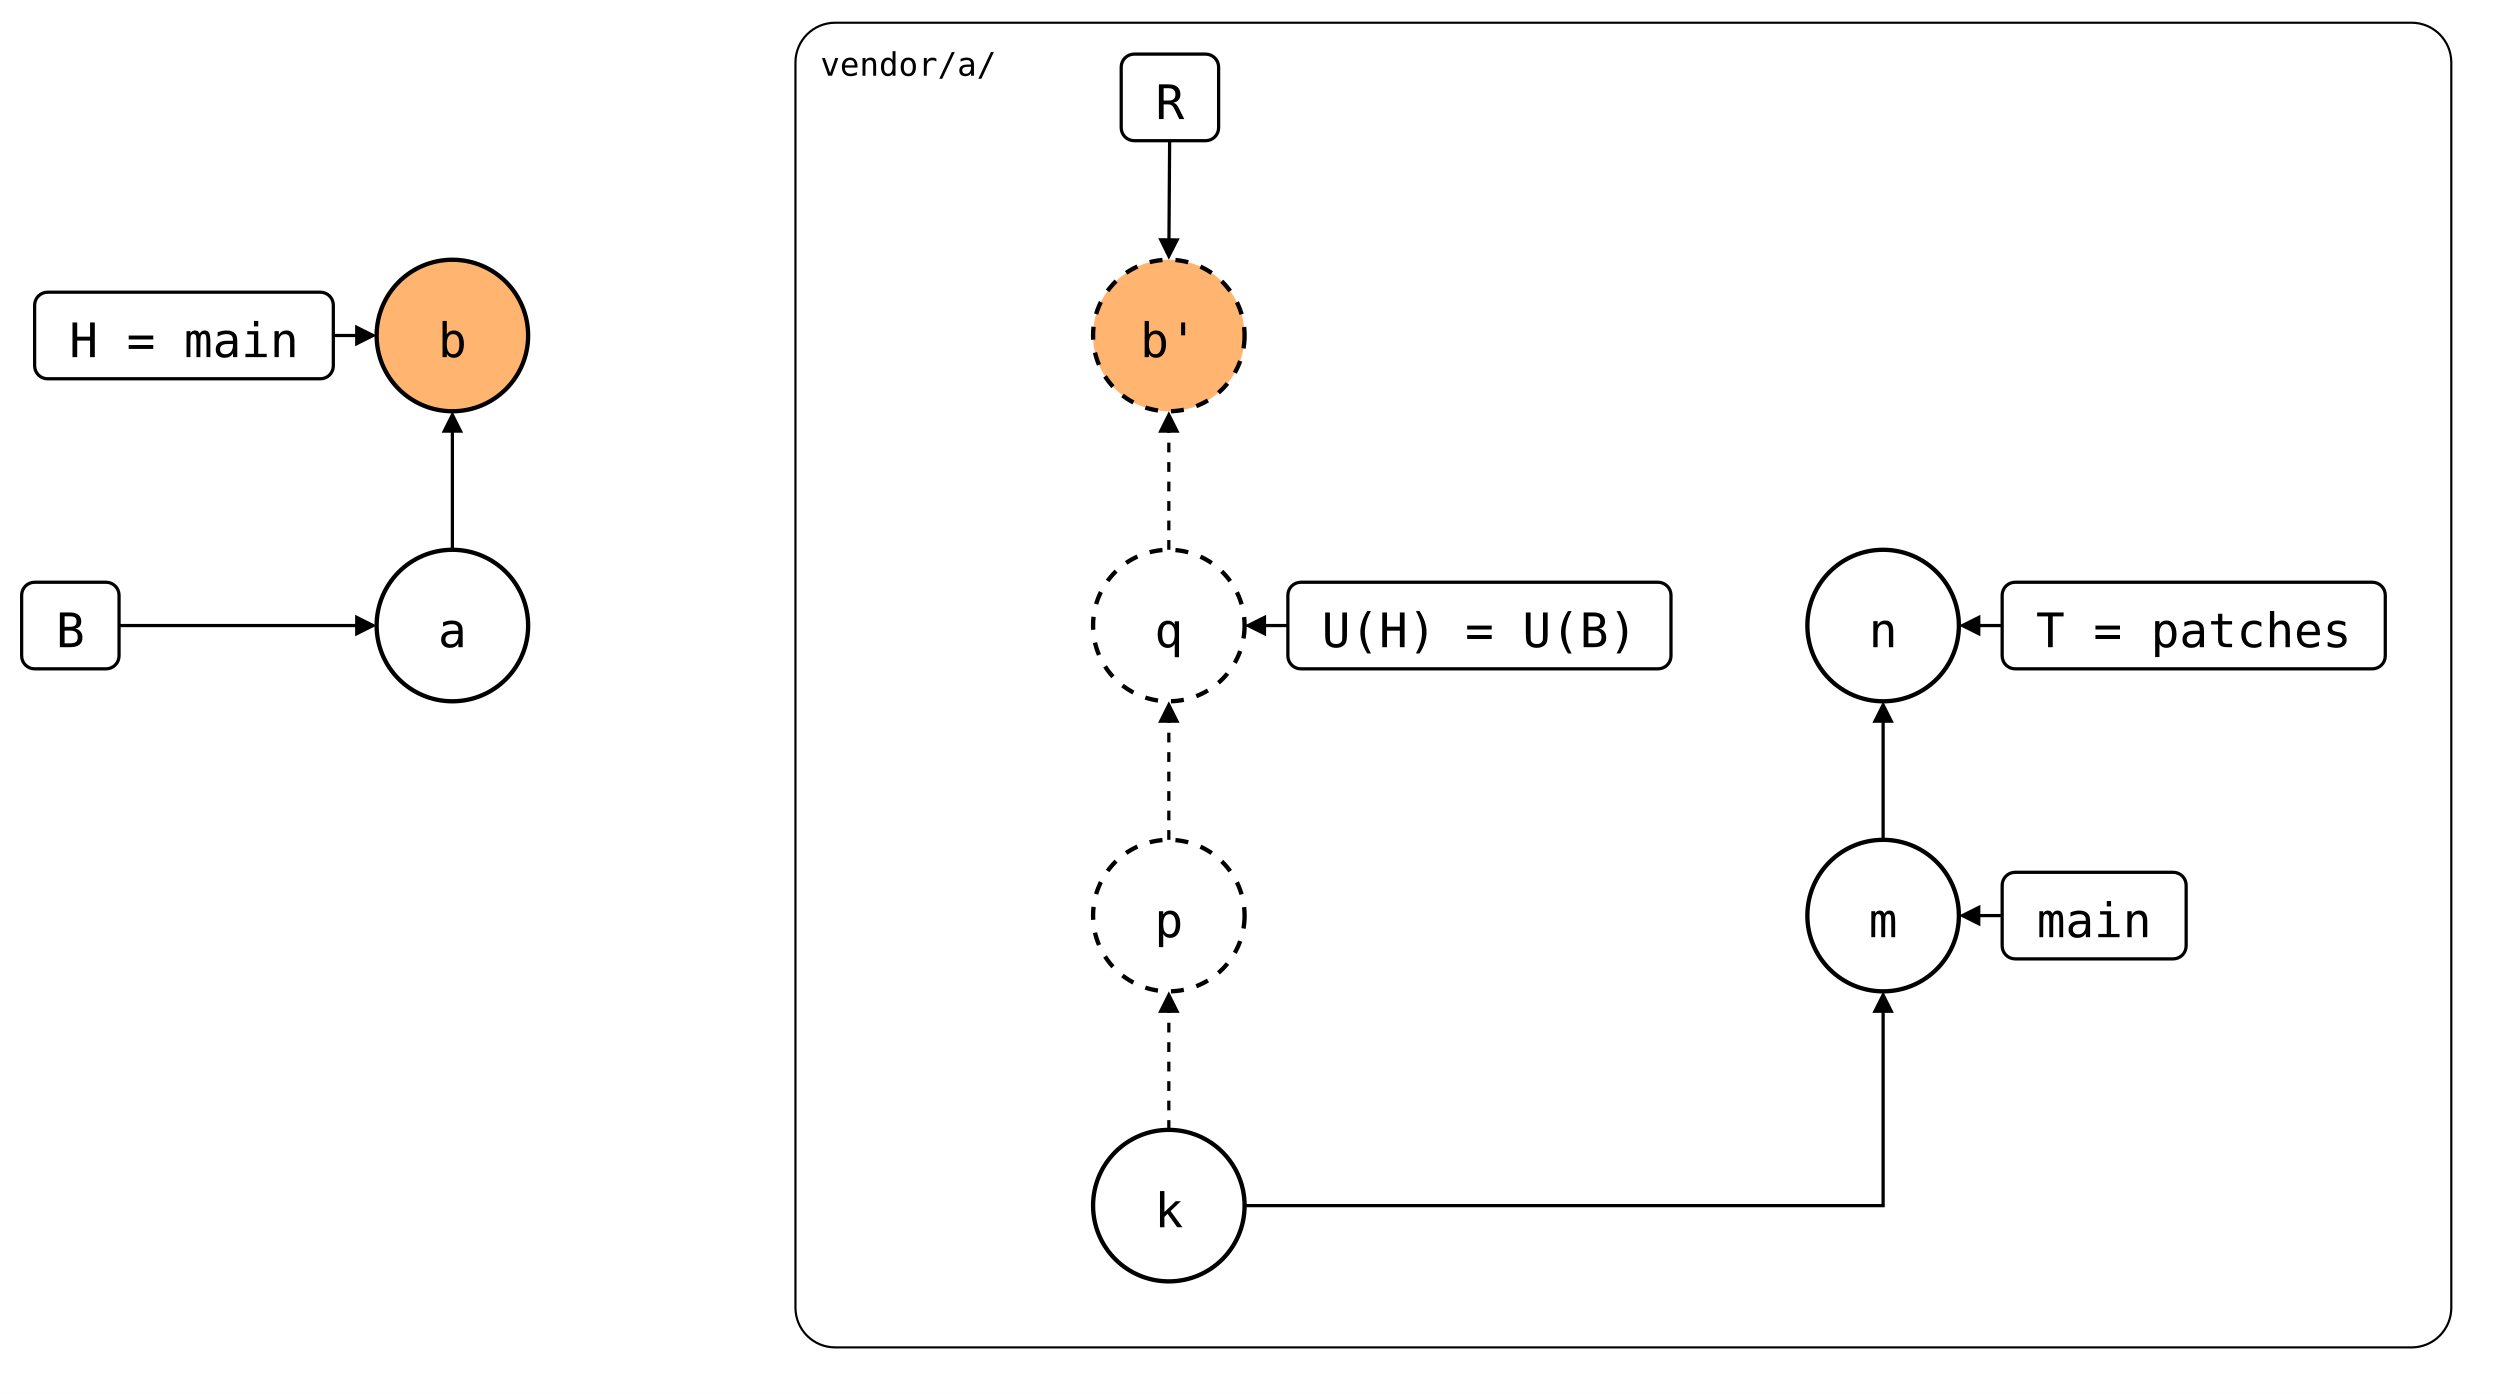
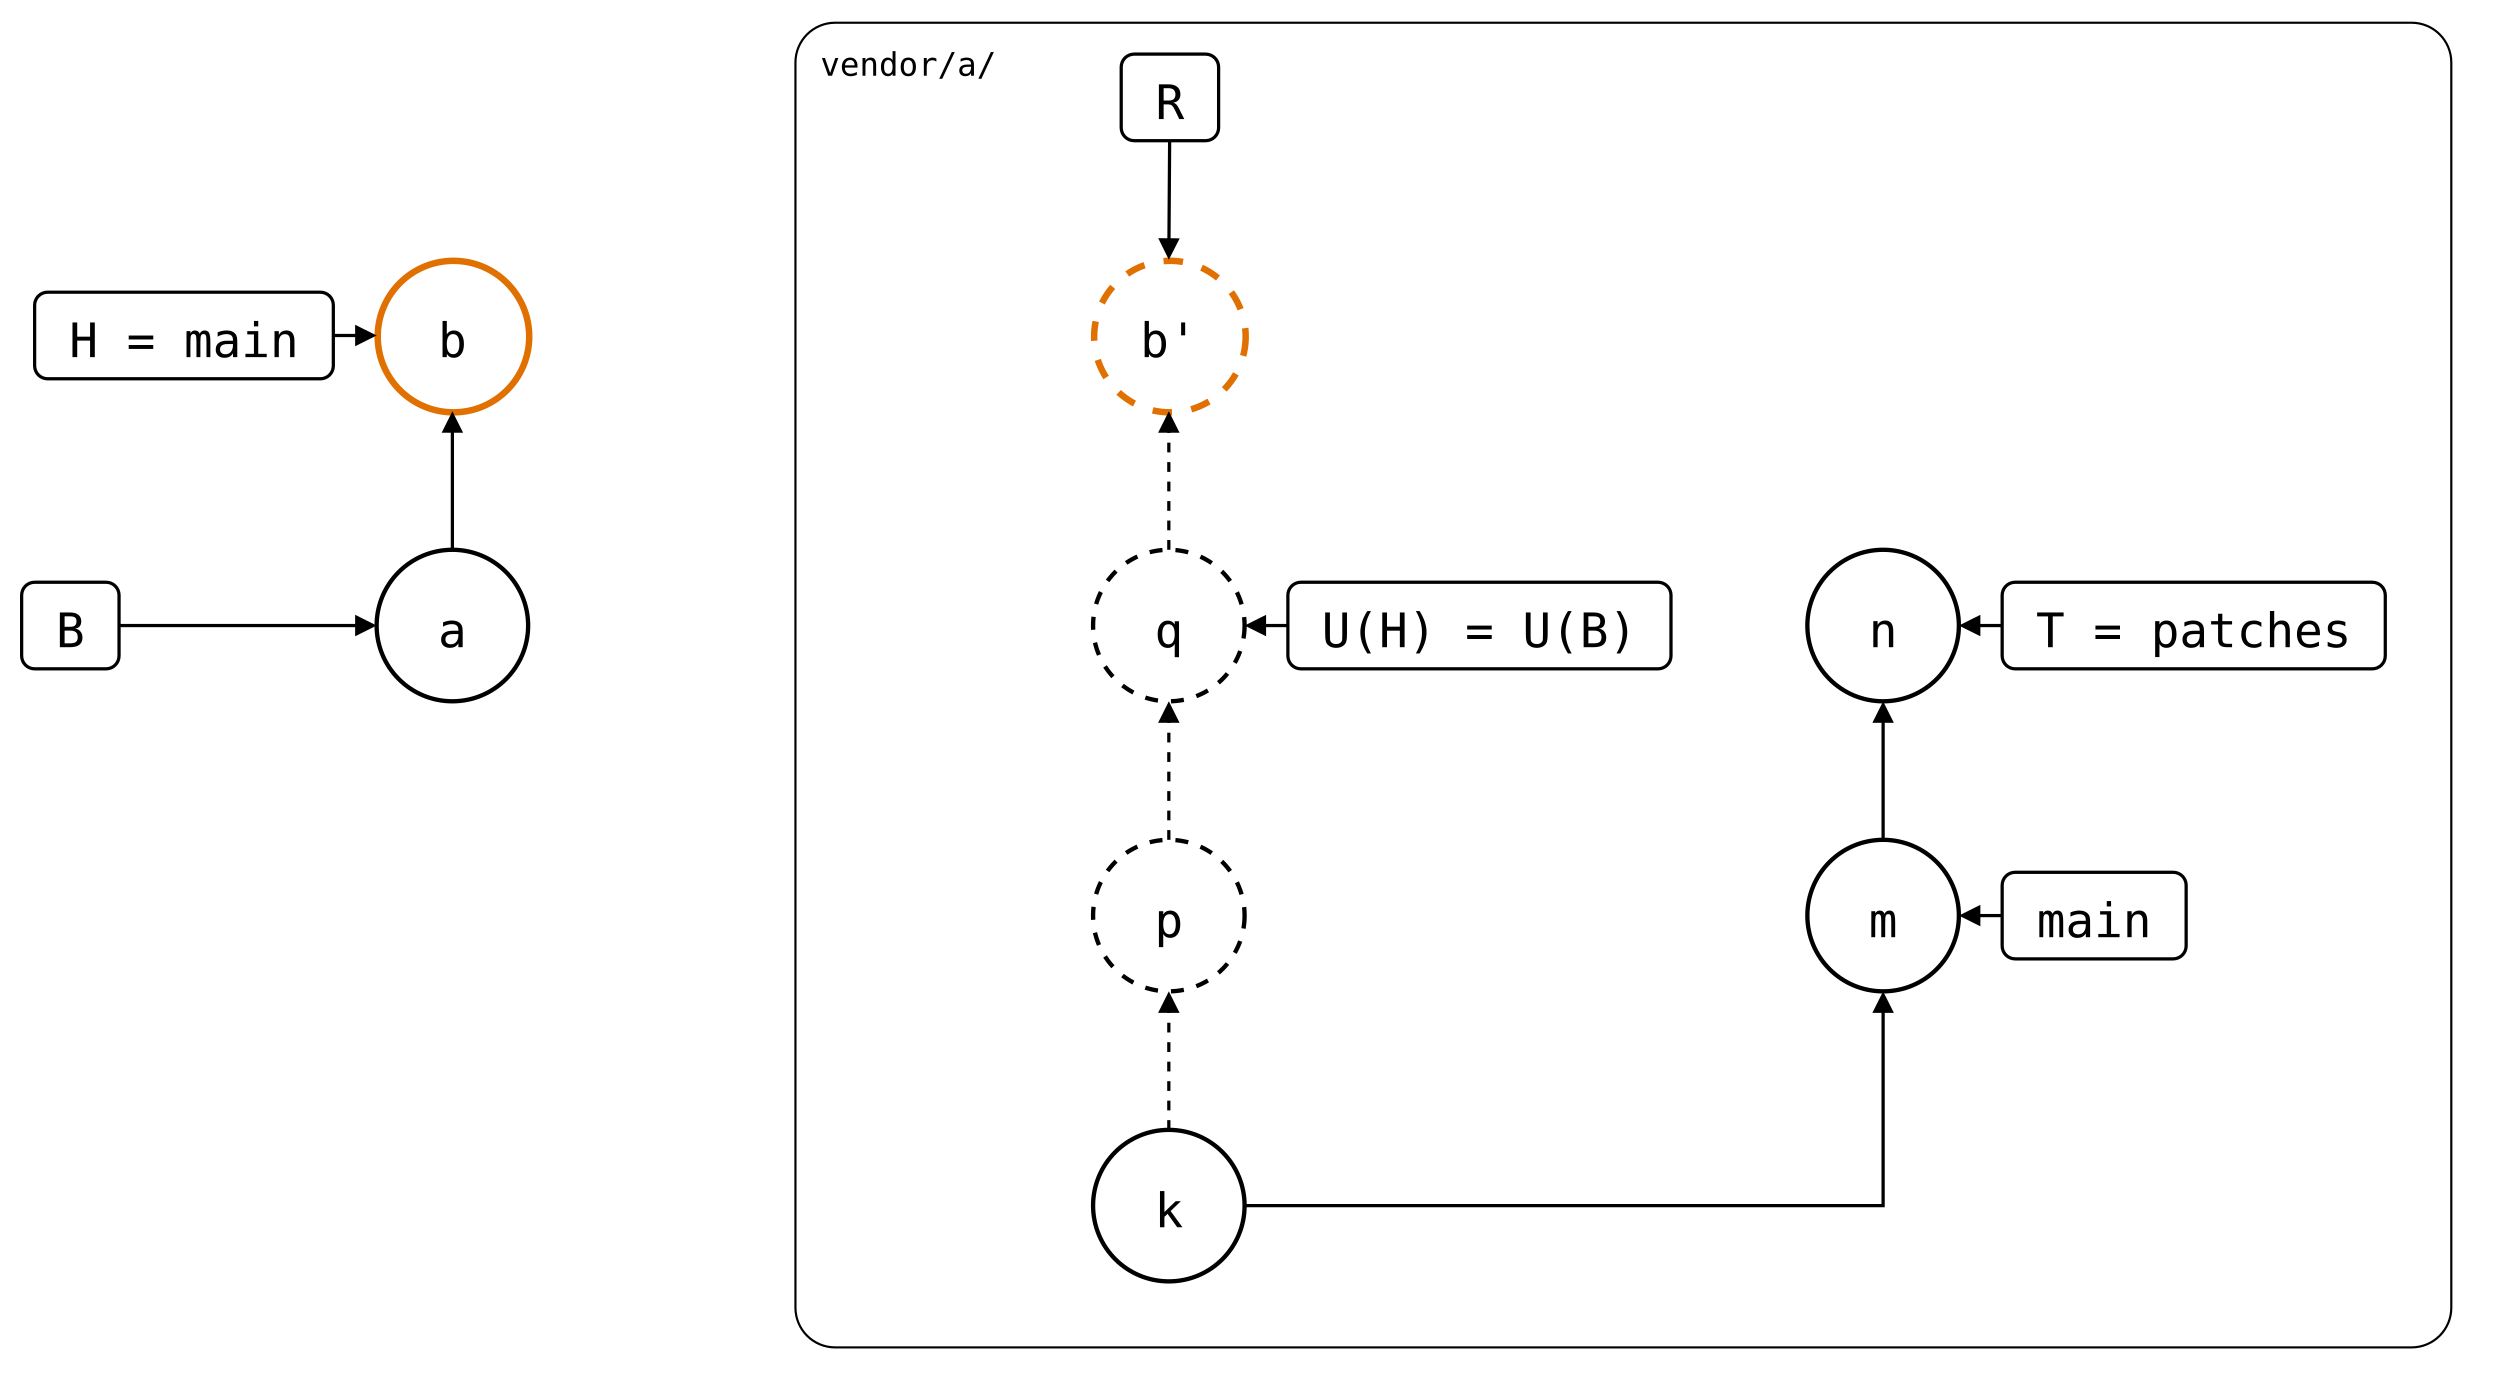
- <svg xmlns="http://www.w3.org/2000/svg" style="background: #ffffff; background-color: light-dark(#ffffff, #121212); color-scheme: light dark;" version="1.1" width="1155px" height="644px" viewBox="0 0 1155 644" id="ge-svg-Ceq1uirCWFL-tx39RbCI" content="&lt;mxfile host=&quot;Electron&quot;&gt;&#10;  &lt;diagram name=&quot;unpushed-local-commit&quot; id=&quot;unpushed-local-commit&quot;&gt;&#10;    &lt;mxGraphModel grid=&quot;0&quot; gridSize=&quot;10&quot; guides=&quot;1&quot; tooltips=&quot;1&quot; connect=&quot;1&quot; arrows=&quot;1&quot; fold=&quot;0&quot; page=&quot;0&quot; pageScale=&quot;1&quot; pageWidth=&quot;850&quot; pageHeight=&quot;1100&quot; background=&quot;#ffffff&quot; math=&quot;0&quot; shadow=&quot;0&quot;&gt;&#10;      &lt;root&gt;&#10;        &lt;mxCell id=&quot;0&quot; /&gt;&#10;        &lt;mxCell id=&quot;1&quot; parent=&quot;0&quot; /&gt;&#10;        &lt;mxCell id=&quot;lane&quot; parent=&quot;1&quot; style=&quot;rounded=1;arcSize=3;fillColor=none;strokeWidth=1;fontSize=15;verticalAlign=top;align=left;spacingLeft=10;spacingTop=4;fontFamily=Roboto Mono,monospace;&quot; value=&quot;vendor/a/&quot; vertex=&quot;1&quot;&gt;&#10;          &lt;mxGeometry height=&quot;612&quot; width=&quot;765&quot; x=&quot;422&quot; y=&quot;30&quot; as=&quot;geometry&quot; /&gt;&#10;        &lt;/mxCell&gt;&#10;        &lt;mxCell id=&quot;k&quot; parent=&quot;1&quot; style=&quot;ellipse;aspect=fixed;strokeWidth=2;fontSize=22;fontFamily=Roboto Mono,monospace;&quot; value=&quot;k&quot; vertex=&quot;1&quot;&gt;&#10;          &lt;mxGeometry height=&quot;70&quot; width=&quot;70&quot; x=&quot;560&quot; y=&quot;542&quot; as=&quot;geometry&quot; /&gt;&#10;        &lt;/mxCell&gt;&#10;        &lt;mxCell id=&quot;p&quot; parent=&quot;1&quot; style=&quot;ellipse;aspect=fixed;strokeWidth=2;fontSize=22;fontFamily=Roboto Mono,monospace;dashed=1;&quot; value=&quot;p&quot; vertex=&quot;1&quot;&gt;&#10;          &lt;mxGeometry height=&quot;70&quot; width=&quot;70&quot; x=&quot;560&quot; y=&quot;408&quot; as=&quot;geometry&quot; /&gt;&#10;        &lt;/mxCell&gt;&#10;        &lt;mxCell id=&quot;q&quot; parent=&quot;1&quot; style=&quot;ellipse;aspect=fixed;strokeWidth=2;fontSize=22;fontFamily=Roboto Mono,monospace;dashed=1;&quot; value=&quot;q&quot; vertex=&quot;1&quot;&gt;&#10;          &lt;mxGeometry height=&quot;70&quot; width=&quot;70&quot; x=&quot;560&quot; y=&quot;274&quot; as=&quot;geometry&quot; /&gt;&#10;        &lt;/mxCell&gt;&#10;        &lt;mxCell id=&quot;m&quot; parent=&quot;1&quot; style=&quot;ellipse;aspect=fixed;strokeWidth=2;fontSize=22;fontFamily=Roboto Mono,monospace;&quot; value=&quot;m&quot; vertex=&quot;1&quot;&gt;&#10;          &lt;mxGeometry height=&quot;70&quot; width=&quot;70&quot; x=&quot;890&quot; y=&quot;408&quot; as=&quot;geometry&quot; /&gt;&#10;        &lt;/mxCell&gt;&#10;        &lt;mxCell id=&quot;n&quot; parent=&quot;1&quot; style=&quot;ellipse;aspect=fixed;strokeWidth=2;fontSize=22;fontFamily=Roboto Mono,monospace;&quot; value=&quot;n&quot; vertex=&quot;1&quot;&gt;&#10;          &lt;mxGeometry height=&quot;70&quot; width=&quot;70&quot; x=&quot;890&quot; y=&quot;274&quot; as=&quot;geometry&quot; /&gt;&#10;        &lt;/mxCell&gt;&#10;        &lt;mxCell id=&quot;a&quot; parent=&quot;1&quot; style=&quot;ellipse;aspect=fixed;strokeWidth=2;fontSize=22;fontFamily=Roboto Mono,monospace;&quot; value=&quot;a&quot; vertex=&quot;1&quot;&gt;&#10;          &lt;mxGeometry height=&quot;70&quot; width=&quot;70&quot; x=&quot;229&quot; y=&quot;274&quot; as=&quot;geometry&quot; /&gt;&#10;        &lt;/mxCell&gt;&#10;        &lt;mxCell id=&quot;b&quot; parent=&quot;1&quot; style=&quot;ellipse;aspect=fixed;strokeWidth=2;fontSize=22;fontFamily=Roboto Mono,monospace;fillColor=#FFB570;&quot; value=&quot;b&quot; vertex=&quot;1&quot;&gt;&#10;          &lt;mxGeometry height=&quot;70&quot; width=&quot;70&quot; x=&quot;229&quot; y=&quot;140&quot; as=&quot;geometry&quot; /&gt;&#10;        &lt;/mxCell&gt;&#10;        &lt;mxCell id=&quot;b2&quot; parent=&quot;1&quot; style=&quot;ellipse;aspect=fixed;strokeWidth=2;fontSize=22;fontFamily=Roboto Mono,monospace;dashed=1;fillColor=#FFB570;&quot; value=&quot;b&amp;#39;&quot; vertex=&quot;1&quot;&gt;&#10;          &lt;mxGeometry height=&quot;70&quot; width=&quot;70&quot; x=&quot;560&quot; y=&quot;140&quot; as=&quot;geometry&quot; /&gt;&#10;        &lt;/mxCell&gt;&#10;        &lt;mxCell id=&quot;h&quot; parent=&quot;1&quot; style=&quot;rounded=1;strokeWidth=1.5;fontSize=22;fontFamily=Roboto Mono,monospace;&quot; value=&quot;H = main&quot; vertex=&quot;1&quot;&gt;&#10;          &lt;mxGeometry height=&quot;40&quot; width=&quot;138&quot; x=&quot;71&quot; y=&quot;155&quot; as=&quot;geometry&quot; /&gt;&#10;        &lt;/mxCell&gt;&#10;        &lt;mxCell id=&quot;bb&quot; parent=&quot;1&quot; style=&quot;rounded=1;strokeWidth=1.5;fontSize=22;fontFamily=Roboto Mono,monospace;&quot; value=&quot;B&quot; vertex=&quot;1&quot;&gt;&#10;          &lt;mxGeometry height=&quot;40&quot; width=&quot;45&quot; x=&quot;65&quot; y=&quot;289&quot; as=&quot;geometry&quot; /&gt;&#10;        &lt;/mxCell&gt;&#10;        &lt;mxCell id=&quot;r&quot; parent=&quot;1&quot; style=&quot;rounded=1;strokeWidth=1.5;fontSize=22;fontFamily=Roboto Mono,monospace;&quot; value=&quot;R&quot; vertex=&quot;1&quot;&gt;&#10;          &lt;mxGeometry height=&quot;40&quot; width=&quot;45&quot; x=&quot;573&quot; y=&quot;45&quot; as=&quot;geometry&quot; /&gt;&#10;        &lt;/mxCell&gt;&#10;        &lt;mxCell id=&quot;u&quot; parent=&quot;1&quot; style=&quot;rounded=1;strokeWidth=1.5;fontSize=22;fontFamily=Roboto Mono,monospace;&quot; value=&quot;U(H) = U(B)&quot; vertex=&quot;1&quot;&gt;&#10;          &lt;mxGeometry height=&quot;40&quot; width=&quot;177&quot; x=&quot;650&quot; y=&quot;289&quot; as=&quot;geometry&quot; /&gt;&#10;        &lt;/mxCell&gt;&#10;        &lt;mxCell id=&quot;bm&quot; parent=&quot;1&quot; style=&quot;rounded=1;strokeWidth=1.5;fontSize=22;fontFamily=Roboto Mono,monospace;&quot; value=&quot;main&quot; vertex=&quot;1&quot;&gt;&#10;          &lt;mxGeometry height=&quot;40&quot; width=&quot;85&quot; x=&quot;980&quot; y=&quot;423&quot; as=&quot;geometry&quot; /&gt;&#10;        &lt;/mxCell&gt;&#10;        &lt;mxCell id=&quot;bn&quot; parent=&quot;1&quot; style=&quot;rounded=1;strokeWidth=1.5;fontSize=22;fontFamily=Roboto Mono,monospace;&quot; value=&quot;T = patches&quot; vertex=&quot;1&quot;&gt;&#10;          &lt;mxGeometry height=&quot;40&quot; width=&quot;177&quot; x=&quot;980&quot; y=&quot;289&quot; as=&quot;geometry&quot; /&gt;&#10;        &lt;/mxCell&gt;&#10;        &lt;mxCell id=&quot;e1&quot; edge=&quot;1&quot; parent=&quot;1&quot; source=&quot;k&quot; style=&quot;endArrow=block;endFill=1;html=1;strokeWidth=1.5;rounded=0;dashed=1;&quot; target=&quot;p&quot;&gt;&#10;          &lt;mxGeometry relative=&quot;1&quot; as=&quot;geometry&quot; /&gt;&#10;        &lt;/mxCell&gt;&#10;        &lt;mxCell id=&quot;e2&quot; edge=&quot;1&quot; parent=&quot;1&quot; source=&quot;p&quot; style=&quot;endArrow=block;endFill=1;html=1;strokeWidth=1.5;rounded=0;dashed=1;&quot; target=&quot;q&quot;&gt;&#10;          &lt;mxGeometry relative=&quot;1&quot; as=&quot;geometry&quot; /&gt;&#10;        &lt;/mxCell&gt;&#10;        &lt;mxCell id=&quot;e3&quot; edge=&quot;1&quot; parent=&quot;1&quot; source=&quot;k&quot; style=&quot;edgeStyle=orthogonalEdgeStyle;exitX=1;exitY=0.5;entryX=0.5;entryY=1;endArrow=block;endFill=1;html=1;strokeWidth=1.5;rounded=0;&quot; target=&quot;m&quot;&gt;&#10;          &lt;mxGeometry relative=&quot;1&quot; as=&quot;geometry&quot; /&gt;&#10;        &lt;/mxCell&gt;&#10;        &lt;mxCell id=&quot;e4&quot; edge=&quot;1&quot; parent=&quot;1&quot; source=&quot;m&quot; style=&quot;endArrow=block;endFill=1;html=1;strokeWidth=1.5;rounded=0;&quot; target=&quot;n&quot;&gt;&#10;          &lt;mxGeometry relative=&quot;1&quot; as=&quot;geometry&quot; /&gt;&#10;        &lt;/mxCell&gt;&#10;        &lt;mxCell id=&quot;e5&quot; edge=&quot;1&quot; parent=&quot;1&quot; source=&quot;a&quot; style=&quot;endArrow=block;endFill=1;html=1;strokeWidth=1.5;rounded=0;&quot; target=&quot;b&quot;&gt;&#10;          &lt;mxGeometry relative=&quot;1&quot; as=&quot;geometry&quot; /&gt;&#10;        &lt;/mxCell&gt;&#10;        &lt;mxCell id=&quot;e6&quot; edge=&quot;1&quot; parent=&quot;1&quot; source=&quot;q&quot; style=&quot;endArrow=block;endFill=1;html=1;strokeWidth=1.5;rounded=0;dashed=1;&quot; target=&quot;b2&quot;&gt;&#10;          &lt;mxGeometry relative=&quot;1&quot; as=&quot;geometry&quot; /&gt;&#10;        &lt;/mxCell&gt;&#10;        &lt;mxCell id=&quot;e7&quot; edge=&quot;1&quot; parent=&quot;1&quot; source=&quot;h&quot; style=&quot;endArrow=block;endFill=1;html=1;strokeWidth=1.5;rounded=0;&quot; target=&quot;b&quot;&gt;&#10;          &lt;mxGeometry relative=&quot;1&quot; as=&quot;geometry&quot; /&gt;&#10;        &lt;/mxCell&gt;&#10;        &lt;mxCell id=&quot;e8&quot; edge=&quot;1&quot; parent=&quot;1&quot; source=&quot;bb&quot; style=&quot;endArrow=block;endFill=1;html=1;strokeWidth=1.5;rounded=0;&quot; target=&quot;a&quot;&gt;&#10;          &lt;mxGeometry relative=&quot;1&quot; as=&quot;geometry&quot; /&gt;&#10;        &lt;/mxCell&gt;&#10;        &lt;mxCell id=&quot;e9&quot; edge=&quot;1&quot; parent=&quot;1&quot; source=&quot;r&quot; style=&quot;endArrow=block;endFill=1;html=1;strokeWidth=1.5;rounded=0;&quot; target=&quot;b2&quot;&gt;&#10;          &lt;mxGeometry relative=&quot;1&quot; as=&quot;geometry&quot; /&gt;&#10;        &lt;/mxCell&gt;&#10;        &lt;mxCell id=&quot;e10&quot; edge=&quot;1&quot; parent=&quot;1&quot; source=&quot;u&quot; style=&quot;endArrow=block;endFill=1;html=1;strokeWidth=1.5;rounded=0;&quot; target=&quot;q&quot;&gt;&#10;          &lt;mxGeometry relative=&quot;1&quot; as=&quot;geometry&quot; /&gt;&#10;        &lt;/mxCell&gt;&#10;        &lt;mxCell id=&quot;e11&quot; edge=&quot;1&quot; parent=&quot;1&quot; source=&quot;bm&quot; style=&quot;endArrow=block;endFill=1;html=1;strokeWidth=1.5;rounded=0;&quot; target=&quot;m&quot;&gt;&#10;          &lt;mxGeometry relative=&quot;1&quot; as=&quot;geometry&quot; /&gt;&#10;        &lt;/mxCell&gt;&#10;        &lt;mxCell id=&quot;e12&quot; edge=&quot;1&quot; parent=&quot;1&quot; source=&quot;bn&quot; style=&quot;endArrow=block;endFill=1;html=1;strokeWidth=1.5;rounded=0;&quot; target=&quot;n&quot;&gt;&#10;          &lt;mxGeometry relative=&quot;1&quot; as=&quot;geometry&quot; /&gt;&#10;        &lt;/mxCell&gt;&#10;      &lt;/root&gt;&#10;    &lt;/mxGraphModel&gt;&#10;  &lt;/diagram&gt;&#10;&lt;/mxfile&gt;&#10;">
-   <style type="text/css">@supports (color: light-dark(#000, #fff)) { #ge-svg-Ceq1uirCWFL-tx39RbCI { --ge-adaptive-bg: light-dark(#ffffff, var(--ge-dark-color, #121212)); } }</style>
+ <svg xmlns="http://www.w3.org/2000/svg" style="background: #ffffff; background-color: light-dark(#ffffff, #121212); color-scheme: light dark;" version="1.1" width="1155px" height="644px" viewBox="0 0 1155 644" id="ge-svg-64k5PTx9_dd2Gfvuu1ds" content="&lt;mxfile host=&quot;Electron&quot;&gt;&#10;  &lt;diagram name=&quot;unpushed-local-commit&quot; id=&quot;unpushed-local-commit&quot;&gt;&#10;    &lt;mxGraphModel grid=&quot;0&quot; gridSize=&quot;10&quot; guides=&quot;1&quot; tooltips=&quot;1&quot; connect=&quot;1&quot; arrows=&quot;1&quot; fold=&quot;0&quot; page=&quot;0&quot; pageScale=&quot;1&quot; pageWidth=&quot;850&quot; pageHeight=&quot;1100&quot; background=&quot;#ffffff&quot; math=&quot;0&quot; shadow=&quot;0&quot;&gt;&#10;      &lt;root&gt;&#10;        &lt;mxCell id=&quot;0&quot; /&gt;&#10;        &lt;mxCell id=&quot;1&quot; parent=&quot;0&quot; /&gt;&#10;        &lt;mxCell id=&quot;lane&quot; parent=&quot;1&quot; style=&quot;rounded=1;arcSize=3;fillColor=none;strokeWidth=1;fontSize=15;verticalAlign=top;align=left;spacingLeft=10;spacingTop=4;fontFamily=Roboto Mono,monospace;&quot; value=&quot;vendor/a/&quot; vertex=&quot;1&quot;&gt;&#10;          &lt;mxGeometry height=&quot;612&quot; width=&quot;765&quot; x=&quot;422&quot; y=&quot;30&quot; as=&quot;geometry&quot; /&gt;&#10;        &lt;/mxCell&gt;&#10;        &lt;mxCell id=&quot;k&quot; parent=&quot;1&quot; style=&quot;ellipse;aspect=fixed;strokeWidth=2;fontSize=22;fontFamily=Roboto Mono,monospace;&quot; value=&quot;k&quot; vertex=&quot;1&quot;&gt;&#10;          &lt;mxGeometry height=&quot;70&quot; width=&quot;70&quot; x=&quot;560&quot; y=&quot;542&quot; as=&quot;geometry&quot; /&gt;&#10;        &lt;/mxCell&gt;&#10;        &lt;mxCell id=&quot;p&quot; parent=&quot;1&quot; style=&quot;ellipse;aspect=fixed;strokeWidth=2;fontSize=22;fontFamily=Roboto Mono,monospace;dashed=1;&quot; value=&quot;p&quot; vertex=&quot;1&quot;&gt;&#10;          &lt;mxGeometry height=&quot;70&quot; width=&quot;70&quot; x=&quot;560&quot; y=&quot;408&quot; as=&quot;geometry&quot; /&gt;&#10;        &lt;/mxCell&gt;&#10;        &lt;mxCell id=&quot;q&quot; parent=&quot;1&quot; style=&quot;ellipse;aspect=fixed;strokeWidth=2;fontSize=22;fontFamily=Roboto Mono,monospace;dashed=1;&quot; value=&quot;q&quot; vertex=&quot;1&quot;&gt;&#10;          &lt;mxGeometry height=&quot;70&quot; width=&quot;70&quot; x=&quot;560&quot; y=&quot;274&quot; as=&quot;geometry&quot; /&gt;&#10;        &lt;/mxCell&gt;&#10;        &lt;mxCell id=&quot;m&quot; parent=&quot;1&quot; style=&quot;ellipse;aspect=fixed;strokeWidth=2;fontSize=22;fontFamily=Roboto Mono,monospace;&quot; value=&quot;m&quot; vertex=&quot;1&quot;&gt;&#10;          &lt;mxGeometry height=&quot;70&quot; width=&quot;70&quot; x=&quot;890&quot; y=&quot;408&quot; as=&quot;geometry&quot; /&gt;&#10;        &lt;/mxCell&gt;&#10;        &lt;mxCell id=&quot;n&quot; parent=&quot;1&quot; style=&quot;ellipse;aspect=fixed;strokeWidth=2;fontSize=22;fontFamily=Roboto Mono,monospace;&quot; value=&quot;n&quot; vertex=&quot;1&quot;&gt;&#10;          &lt;mxGeometry height=&quot;70&quot; width=&quot;70&quot; x=&quot;890&quot; y=&quot;274&quot; as=&quot;geometry&quot; /&gt;&#10;        &lt;/mxCell&gt;&#10;        &lt;mxCell id=&quot;a&quot; parent=&quot;1&quot; style=&quot;ellipse;aspect=fixed;strokeWidth=2;fontSize=22;fontFamily=Roboto Mono,monospace;&quot; value=&quot;a&quot; vertex=&quot;1&quot;&gt;&#10;          &lt;mxGeometry height=&quot;70&quot; width=&quot;70&quot; x=&quot;229&quot; y=&quot;274&quot; as=&quot;geometry&quot; /&gt;&#10;        &lt;/mxCell&gt;&#10;        &lt;mxCell id=&quot;b&quot; parent=&quot;1&quot; style=&quot;ellipse;aspect=fixed;fontSize=22;fontFamily=Roboto Mono,monospace;strokeColor=#E07000;strokeWidth=3;&quot; value=&quot;b&quot; vertex=&quot;1&quot;&gt;&#10;          &lt;mxGeometry height=&quot;70&quot; width=&quot;70&quot; x=&quot;229&quot; y=&quot;140&quot; as=&quot;geometry&quot; /&gt;&#10;        &lt;/mxCell&gt;&#10;        &lt;mxCell id=&quot;b2&quot; parent=&quot;1&quot; style=&quot;ellipse;aspect=fixed;fontSize=22;fontFamily=Roboto Mono,monospace;dashed=1;strokeColor=#E07000;strokeWidth=3;&quot; value=&quot;b&amp;#39;&quot; vertex=&quot;1&quot;&gt;&#10;          &lt;mxGeometry height=&quot;70&quot; width=&quot;70&quot; x=&quot;560&quot; y=&quot;140&quot; as=&quot;geometry&quot; /&gt;&#10;        &lt;/mxCell&gt;&#10;        &lt;mxCell id=&quot;h&quot; parent=&quot;1&quot; style=&quot;rounded=1;strokeWidth=1.5;fontSize=22;fontFamily=Roboto Mono,monospace;&quot; value=&quot;H = main&quot; vertex=&quot;1&quot;&gt;&#10;          &lt;mxGeometry height=&quot;40&quot; width=&quot;138&quot; x=&quot;71&quot; y=&quot;155&quot; as=&quot;geometry&quot; /&gt;&#10;        &lt;/mxCell&gt;&#10;        &lt;mxCell id=&quot;bb&quot; parent=&quot;1&quot; style=&quot;rounded=1;strokeWidth=1.5;fontSize=22;fontFamily=Roboto Mono,monospace;&quot; value=&quot;B&quot; vertex=&quot;1&quot;&gt;&#10;          &lt;mxGeometry height=&quot;40&quot; width=&quot;45&quot; x=&quot;65&quot; y=&quot;289&quot; as=&quot;geometry&quot; /&gt;&#10;        &lt;/mxCell&gt;&#10;        &lt;mxCell id=&quot;r&quot; parent=&quot;1&quot; style=&quot;rounded=1;strokeWidth=1.5;fontSize=22;fontFamily=Roboto Mono,monospace;&quot; value=&quot;R&quot; vertex=&quot;1&quot;&gt;&#10;          &lt;mxGeometry height=&quot;40&quot; width=&quot;45&quot; x=&quot;573&quot; y=&quot;45&quot; as=&quot;geometry&quot; /&gt;&#10;        &lt;/mxCell&gt;&#10;        &lt;mxCell id=&quot;u&quot; parent=&quot;1&quot; style=&quot;rounded=1;strokeWidth=1.5;fontSize=22;fontFamily=Roboto Mono,monospace;&quot; value=&quot;U(H) = U(B)&quot; vertex=&quot;1&quot;&gt;&#10;          &lt;mxGeometry height=&quot;40&quot; width=&quot;177&quot; x=&quot;650&quot; y=&quot;289&quot; as=&quot;geometry&quot; /&gt;&#10;        &lt;/mxCell&gt;&#10;        &lt;mxCell id=&quot;bm&quot; parent=&quot;1&quot; style=&quot;rounded=1;strokeWidth=1.5;fontSize=22;fontFamily=Roboto Mono,monospace;&quot; value=&quot;main&quot; vertex=&quot;1&quot;&gt;&#10;          &lt;mxGeometry height=&quot;40&quot; width=&quot;85&quot; x=&quot;980&quot; y=&quot;423&quot; as=&quot;geometry&quot; /&gt;&#10;        &lt;/mxCell&gt;&#10;        &lt;mxCell id=&quot;bn&quot; parent=&quot;1&quot; style=&quot;rounded=1;strokeWidth=1.5;fontSize=22;fontFamily=Roboto Mono,monospace;&quot; value=&quot;T = patches&quot; vertex=&quot;1&quot;&gt;&#10;          &lt;mxGeometry height=&quot;40&quot; width=&quot;177&quot; x=&quot;980&quot; y=&quot;289&quot; as=&quot;geometry&quot; /&gt;&#10;        &lt;/mxCell&gt;&#10;        &lt;mxCell id=&quot;e1&quot; edge=&quot;1&quot; parent=&quot;1&quot; source=&quot;k&quot; style=&quot;endArrow=block;endFill=1;html=1;strokeWidth=1.5;rounded=0;dashed=1;&quot; target=&quot;p&quot;&gt;&#10;          &lt;mxGeometry relative=&quot;1&quot; as=&quot;geometry&quot; /&gt;&#10;        &lt;/mxCell&gt;&#10;        &lt;mxCell id=&quot;e2&quot; edge=&quot;1&quot; parent=&quot;1&quot; source=&quot;p&quot; style=&quot;endArrow=block;endFill=1;html=1;strokeWidth=1.5;rounded=0;dashed=1;&quot; target=&quot;q&quot;&gt;&#10;          &lt;mxGeometry relative=&quot;1&quot; as=&quot;geometry&quot; /&gt;&#10;        &lt;/mxCell&gt;&#10;        &lt;mxCell id=&quot;e3&quot; edge=&quot;1&quot; parent=&quot;1&quot; source=&quot;k&quot; style=&quot;edgeStyle=orthogonalEdgeStyle;exitX=1;exitY=0.5;entryX=0.5;entryY=1;endArrow=block;endFill=1;html=1;strokeWidth=1.5;rounded=0;&quot; target=&quot;m&quot;&gt;&#10;          &lt;mxGeometry relative=&quot;1&quot; as=&quot;geometry&quot; /&gt;&#10;        &lt;/mxCell&gt;&#10;        &lt;mxCell id=&quot;e4&quot; edge=&quot;1&quot; parent=&quot;1&quot; source=&quot;m&quot; style=&quot;endArrow=block;endFill=1;html=1;strokeWidth=1.5;rounded=0;&quot; target=&quot;n&quot;&gt;&#10;          &lt;mxGeometry relative=&quot;1&quot; as=&quot;geometry&quot; /&gt;&#10;        &lt;/mxCell&gt;&#10;        &lt;mxCell id=&quot;e5&quot; edge=&quot;1&quot; parent=&quot;1&quot; source=&quot;a&quot; style=&quot;endArrow=block;endFill=1;html=1;strokeWidth=1.5;rounded=0;&quot; target=&quot;b&quot;&gt;&#10;          &lt;mxGeometry relative=&quot;1&quot; as=&quot;geometry&quot; /&gt;&#10;        &lt;/mxCell&gt;&#10;        &lt;mxCell id=&quot;e6&quot; edge=&quot;1&quot; parent=&quot;1&quot; source=&quot;q&quot; style=&quot;endArrow=block;endFill=1;html=1;strokeWidth=1.5;rounded=0;dashed=1;&quot; target=&quot;b2&quot;&gt;&#10;          &lt;mxGeometry relative=&quot;1&quot; as=&quot;geometry&quot; /&gt;&#10;        &lt;/mxCell&gt;&#10;        &lt;mxCell id=&quot;e7&quot; edge=&quot;1&quot; parent=&quot;1&quot; source=&quot;h&quot; style=&quot;endArrow=block;endFill=1;html=1;strokeWidth=1.5;rounded=0;&quot; target=&quot;b&quot;&gt;&#10;          &lt;mxGeometry relative=&quot;1&quot; as=&quot;geometry&quot; /&gt;&#10;        &lt;/mxCell&gt;&#10;        &lt;mxCell id=&quot;e8&quot; edge=&quot;1&quot; parent=&quot;1&quot; source=&quot;bb&quot; style=&quot;endArrow=block;endFill=1;html=1;strokeWidth=1.5;rounded=0;&quot; target=&quot;a&quot;&gt;&#10;          &lt;mxGeometry relative=&quot;1&quot; as=&quot;geometry&quot; /&gt;&#10;        &lt;/mxCell&gt;&#10;        &lt;mxCell id=&quot;e9&quot; edge=&quot;1&quot; parent=&quot;1&quot; source=&quot;r&quot; style=&quot;endArrow=block;endFill=1;html=1;strokeWidth=1.5;rounded=0;&quot; target=&quot;b2&quot;&gt;&#10;          &lt;mxGeometry relative=&quot;1&quot; as=&quot;geometry&quot; /&gt;&#10;        &lt;/mxCell&gt;&#10;        &lt;mxCell id=&quot;e10&quot; edge=&quot;1&quot; parent=&quot;1&quot; source=&quot;u&quot; style=&quot;endArrow=block;endFill=1;html=1;strokeWidth=1.5;rounded=0;&quot; target=&quot;q&quot;&gt;&#10;          &lt;mxGeometry relative=&quot;1&quot; as=&quot;geometry&quot; /&gt;&#10;        &lt;/mxCell&gt;&#10;        &lt;mxCell id=&quot;e11&quot; edge=&quot;1&quot; parent=&quot;1&quot; source=&quot;bm&quot; style=&quot;endArrow=block;endFill=1;html=1;strokeWidth=1.5;rounded=0;&quot; target=&quot;m&quot;&gt;&#10;          &lt;mxGeometry relative=&quot;1&quot; as=&quot;geometry&quot; /&gt;&#10;        &lt;/mxCell&gt;&#10;        &lt;mxCell id=&quot;e12&quot; edge=&quot;1&quot; parent=&quot;1&quot; source=&quot;bn&quot; style=&quot;endArrow=block;endFill=1;html=1;strokeWidth=1.5;rounded=0;&quot; target=&quot;n&quot;&gt;&#10;          &lt;mxGeometry relative=&quot;1&quot; as=&quot;geometry&quot; /&gt;&#10;        &lt;/mxCell&gt;&#10;      &lt;/root&gt;&#10;    &lt;/mxGraphModel&gt;&#10;  &lt;/diagram&gt;&#10;&lt;/mxfile&gt;&#10;">
+   <style type="text/css">@supports (color: light-dark(#000, #fff)) { #ge-svg-64k5PTx9_dd2Gfvuu1ds { --ge-adaptive-bg: light-dark(#ffffff, var(--ge-dark-color, #121212)); } }</style>
  <defs />
  <rect fill="#ffffff" width="100%" height="100%" x="0" y="0" style="fill: light-dark(rgb(255, 255, 255), rgb(18, 18, 18));" />
  <g>
    <g data-cell-id="0">
      <g data-cell-id="1">
        <g data-cell-id="lane">
          <g transform="translate(0.5,0.5)">
            <rect x="367" y="10" width="765" height="612" rx="18.36" ry="18.36" fill="none" stroke="#000000" pointer-events="all" style="stroke: light-dark(rgb(0, 0, 0), rgb(255, 255, 255));" />
          </g>
          <g>
            <g fill="#000000" font-family="'Roboto Mono', monospace" text-anchor="start" font-size="15px" style="fill: light-dark(rgb(0, 0, 0), rgb(255, 255, 255));">
              <text x="379" y="35">vendor/a/</text>
            </g>
          </g>
        </g>
        <g data-cell-id="k">
          <g>
            <ellipse cx="540" cy="557" rx="35" ry="35" fill="#ffffff" stroke="#000000" stroke-width="2" pointer-events="all" style="fill: var(--ge-adaptive-bg, #ffffff); stroke: light-dark(rgb(0, 0, 0), rgb(255, 255, 255));" />
          </g>
          <g>
            <g fill="#000000" font-family="'Roboto Mono', monospace" text-anchor="middle" font-size="22px" style="fill: light-dark(rgb(0, 0, 0), rgb(255, 255, 255));">
              <text x="540" y="567">k</text>
            </g>
          </g>
        </g>
        <g data-cell-id="p">
          <g>
            <ellipse cx="540" cy="423" rx="35" ry="35" fill="#ffffff" stroke="#000000" stroke-width="2" stroke-dasharray="6 6" pointer-events="all" style="fill: var(--ge-adaptive-bg, #ffffff); stroke: light-dark(rgb(0, 0, 0), rgb(255, 255, 255));" />
          </g>
          <g>
            <g fill="#000000" font-family="'Roboto Mono', monospace" text-anchor="middle" font-size="22px" style="fill: light-dark(rgb(0, 0, 0), rgb(255, 255, 255));">
              <text x="540" y="433">p</text>
            </g>
          </g>
        </g>
        <g data-cell-id="q">
          <g>
            <ellipse cx="540" cy="289" rx="35" ry="35" fill="#ffffff" stroke="#000000" stroke-width="2" stroke-dasharray="6 6" pointer-events="all" style="fill: var(--ge-adaptive-bg, #ffffff); stroke: light-dark(rgb(0, 0, 0), rgb(255, 255, 255));" />
          </g>
          <g>
            <g fill="#000000" font-family="'Roboto Mono', monospace" text-anchor="middle" font-size="22px" style="fill: light-dark(rgb(0, 0, 0), rgb(255, 255, 255));">
              <text x="540" y="299">q</text>
            </g>
          </g>
        </g>
        <g data-cell-id="m">
          <g>
            <ellipse cx="870" cy="423" rx="35" ry="35" fill="#ffffff" stroke="#000000" stroke-width="2" pointer-events="all" style="fill: var(--ge-adaptive-bg, #ffffff); stroke: light-dark(rgb(0, 0, 0), rgb(255, 255, 255));" />
          </g>
          <g>
            <g fill="#000000" font-family="'Roboto Mono', monospace" text-anchor="middle" font-size="22px" style="fill: light-dark(rgb(0, 0, 0), rgb(255, 255, 255));">
              <text x="870" y="433">m</text>
            </g>
          </g>
        </g>
        <g data-cell-id="n">
          <g>
            <ellipse cx="870" cy="289" rx="35" ry="35" fill="#ffffff" stroke="#000000" stroke-width="2" pointer-events="all" style="fill: var(--ge-adaptive-bg, #ffffff); stroke: light-dark(rgb(0, 0, 0), rgb(255, 255, 255));" />
          </g>
          <g>
            <g fill="#000000" font-family="'Roboto Mono', monospace" text-anchor="middle" font-size="22px" style="fill: light-dark(rgb(0, 0, 0), rgb(255, 255, 255));">
              <text x="870" y="299">n</text>
            </g>
          </g>
        </g>
        <g data-cell-id="a">
          <g>
            <ellipse cx="209" cy="289" rx="35" ry="35" fill="#ffffff" stroke="#000000" stroke-width="2" pointer-events="all" style="fill: var(--ge-adaptive-bg, #ffffff); stroke: light-dark(rgb(0, 0, 0), rgb(255, 255, 255));" />
          </g>
          <g>
            <g fill="#000000" font-family="'Roboto Mono', monospace" text-anchor="middle" font-size="22px" style="fill: light-dark(rgb(0, 0, 0), rgb(255, 255, 255));">
              <text x="209" y="299">a</text>
            </g>
          </g>
        </g>
        <g data-cell-id="b">
-           <g>
-             <ellipse cx="209" cy="155" rx="35" ry="35" fill="#ffb570" stroke="#000000" stroke-width="2" pointer-events="all" style="fill: light-dark(rgb(255, 181, 112), rgb(126, 63, 3)); stroke: light-dark(rgb(0, 0, 0), rgb(255, 255, 255));" />
+           <g transform="translate(0.5,0.5)">
+             <ellipse cx="209" cy="155" rx="35" ry="35" fill="#ffffff" stroke="#e07000" stroke-width="3" pointer-events="all" style="fill: var(--ge-adaptive-bg, #ffffff); stroke: light-dark(rgb(224, 112, 0), rgb(210, 114, 18));" />
          </g>
          <g>
            <g fill="#000000" font-family="'Roboto Mono', monospace" text-anchor="middle" font-size="22px" style="fill: light-dark(rgb(0, 0, 0), rgb(255, 255, 255));">
              <text x="209" y="165">b</text>
            </g>
          </g>
        </g>
        <g data-cell-id="b2">
-           <g>
-             <ellipse cx="540" cy="155" rx="35" ry="35" fill="#ffb570" stroke="#000000" stroke-width="2" stroke-dasharray="6 6" pointer-events="all" style="fill: light-dark(rgb(255, 181, 112), rgb(126, 63, 3)); stroke: light-dark(rgb(0, 0, 0), rgb(255, 255, 255));" />
+           <g transform="translate(0.5,0.5)">
+             <ellipse cx="540" cy="155" rx="35" ry="35" fill="#ffffff" stroke="#e07000" stroke-width="3" stroke-dasharray="9 9" pointer-events="all" style="fill: var(--ge-adaptive-bg, #ffffff); stroke: light-dark(rgb(224, 112, 0), rgb(210, 114, 18));" />
          </g>
          <g>
            <g fill="#000000" font-family="'Roboto Mono', monospace" text-anchor="middle" font-size="22px" style="fill: light-dark(rgb(0, 0, 0), rgb(255, 255, 255));">
              <text x="540" y="165">b'</text>
            </g>
          </g>
        </g>
        <g data-cell-id="h">
          <g>
            <rect x="16" y="135" width="138" height="40" rx="6" ry="6" fill="#ffffff" stroke="#000000" stroke-width="1.5" pointer-events="all" style="fill: var(--ge-adaptive-bg, #ffffff); stroke: light-dark(rgb(0, 0, 0), rgb(255, 255, 255));" />
          </g>
          <g>
            <g fill="#000000" font-family="'Roboto Mono', monospace" text-anchor="middle" font-size="22px" style="fill: light-dark(rgb(0, 0, 0), rgb(255, 255, 255));">
              <text x="85" y="165">H = main</text>
            </g>
          </g>
        </g>
        <g data-cell-id="bb">
          <g>
            <rect x="10" y="269" width="45" height="40" rx="6" ry="6" fill="#ffffff" stroke="#000000" stroke-width="1.5" pointer-events="all" style="fill: var(--ge-adaptive-bg, #ffffff); stroke: light-dark(rgb(0, 0, 0), rgb(255, 255, 255));" />
          </g>
          <g>
            <g fill="#000000" font-family="'Roboto Mono', monospace" text-anchor="middle" font-size="22px" style="fill: light-dark(rgb(0, 0, 0), rgb(255, 255, 255));">
              <text x="32.5" y="299">B</text>
            </g>
          </g>
        </g>
        <g data-cell-id="r">
          <g>
            <rect x="518" y="25" width="45" height="40" rx="6" ry="6" fill="#ffffff" stroke="#000000" stroke-width="1.5" pointer-events="all" style="fill: var(--ge-adaptive-bg, #ffffff); stroke: light-dark(rgb(0, 0, 0), rgb(255, 255, 255));" />
          </g>
          <g>
            <g fill="#000000" font-family="'Roboto Mono', monospace" text-anchor="middle" font-size="22px" style="fill: light-dark(rgb(0, 0, 0), rgb(255, 255, 255));">
              <text x="540.5" y="55">R</text>
            </g>
          </g>
        </g>
        <g data-cell-id="u">
          <g>
            <rect x="595" y="269" width="177" height="40" rx="6" ry="6" fill="#ffffff" stroke="#000000" stroke-width="1.5" pointer-events="all" style="fill: var(--ge-adaptive-bg, #ffffff); stroke: light-dark(rgb(0, 0, 0), rgb(255, 255, 255));" />
          </g>
          <g>
            <g fill="#000000" font-family="'Roboto Mono', monospace" text-anchor="middle" font-size="22px" style="fill: light-dark(rgb(0, 0, 0), rgb(255, 255, 255));">
              <text x="683.5" y="299">U(H) = U(B)</text>
            </g>
          </g>
        </g>
        <g data-cell-id="bm">
          <g>
            <rect x="925" y="403" width="85" height="40" rx="6" ry="6" fill="#ffffff" stroke="#000000" stroke-width="1.5" pointer-events="all" style="fill: var(--ge-adaptive-bg, #ffffff); stroke: light-dark(rgb(0, 0, 0), rgb(255, 255, 255));" />
          </g>
          <g>
            <g fill="#000000" font-family="'Roboto Mono', monospace" text-anchor="middle" font-size="22px" style="fill: light-dark(rgb(0, 0, 0), rgb(255, 255, 255));">
              <text x="967.5" y="433">main</text>
            </g>
          </g>
        </g>
        <g data-cell-id="bn">
          <g>
            <rect x="925" y="269" width="177" height="40" rx="6" ry="6" fill="#ffffff" stroke="#000000" stroke-width="1.5" pointer-events="all" style="fill: var(--ge-adaptive-bg, #ffffff); stroke: light-dark(rgb(0, 0, 0), rgb(255, 255, 255));" />
          </g>
          <g>
            <g fill="#000000" font-family="'Roboto Mono', monospace" text-anchor="middle" font-size="22px" style="fill: light-dark(rgb(0, 0, 0), rgb(255, 255, 255));">
              <text x="1013.5" y="299">T = patches</text>
            </g>
          </g>
        </g>
        <g data-cell-id="e1">
          <g>
            <path d="M 540 522 L 540 467.18" fill="none" stroke="#000000" stroke-width="1.5" stroke-miterlimit="10" stroke-dasharray="4.5 4.5" pointer-events="stroke" style="stroke: light-dark(rgb(0, 0, 0), rgb(255, 255, 255));" />
            <path d="M 540 459.68 L 543.75 467.18 L 536.25 467.18 Z" fill="#000000" stroke="#000000" stroke-width="1.5" stroke-miterlimit="10" pointer-events="all" style="fill: light-dark(rgb(0, 0, 0), rgb(255, 255, 255)); stroke: light-dark(rgb(0, 0, 0), rgb(255, 255, 255));" />
          </g>
        </g>
        <g data-cell-id="e2">
          <g>
            <path d="M 540 388 L 540 333.18" fill="none" stroke="#000000" stroke-width="1.5" stroke-miterlimit="10" stroke-dasharray="4.5 4.5" pointer-events="stroke" style="stroke: light-dark(rgb(0, 0, 0), rgb(255, 255, 255));" />
            <path d="M 540 325.68 L 543.75 333.18 L 536.25 333.18 Z" fill="#000000" stroke="#000000" stroke-width="1.5" stroke-miterlimit="10" pointer-events="all" style="fill: light-dark(rgb(0, 0, 0), rgb(255, 255, 255)); stroke: light-dark(rgb(0, 0, 0), rgb(255, 255, 255));" />
          </g>
        </g>
        <g data-cell-id="e3">
          <g>
            <path d="M 575 557 L 870 557 L 870 467.18" fill="none" stroke="#000000" stroke-width="1.5" stroke-miterlimit="10" pointer-events="stroke" style="stroke: light-dark(rgb(0, 0, 0), rgb(255, 255, 255));" />
            <path d="M 870 459.68 L 873.75 467.18 L 866.25 467.18 Z" fill="#000000" stroke="#000000" stroke-width="1.5" stroke-miterlimit="10" pointer-events="all" style="fill: light-dark(rgb(0, 0, 0), rgb(255, 255, 255)); stroke: light-dark(rgb(0, 0, 0), rgb(255, 255, 255));" />
          </g>
        </g>
        <g data-cell-id="e4">
          <g>
            <path d="M 870 388 L 870 333.18" fill="none" stroke="#000000" stroke-width="1.5" stroke-miterlimit="10" pointer-events="stroke" style="stroke: light-dark(rgb(0, 0, 0), rgb(255, 255, 255));" />
            <path d="M 870 325.68 L 873.75 333.18 L 866.25 333.18 Z" fill="#000000" stroke="#000000" stroke-width="1.5" stroke-miterlimit="10" pointer-events="all" style="fill: light-dark(rgb(0, 0, 0), rgb(255, 255, 255)); stroke: light-dark(rgb(0, 0, 0), rgb(255, 255, 255));" />
          </g>
        </g>
        <g data-cell-id="e5">
          <g>
            <path d="M 209 254 L 209 199.18" fill="none" stroke="#000000" stroke-width="1.5" stroke-miterlimit="10" pointer-events="stroke" style="stroke: light-dark(rgb(0, 0, 0), rgb(255, 255, 255));" />
            <path d="M 209 191.68 L 212.75 199.18 L 205.25 199.18 Z" fill="#000000" stroke="#000000" stroke-width="1.5" stroke-miterlimit="10" pointer-events="all" style="fill: light-dark(rgb(0, 0, 0), rgb(255, 255, 255)); stroke: light-dark(rgb(0, 0, 0), rgb(255, 255, 255));" />
          </g>
        </g>
        <g data-cell-id="e6">
          <g>
            <path d="M 540 254 L 540 199.18" fill="none" stroke="#000000" stroke-width="1.5" stroke-miterlimit="10" stroke-dasharray="4.5 4.5" pointer-events="stroke" style="stroke: light-dark(rgb(0, 0, 0), rgb(255, 255, 255));" />
            <path d="M 540 191.68 L 543.75 199.18 L 536.25 199.18 Z" fill="#000000" stroke="#000000" stroke-width="1.5" stroke-miterlimit="10" pointer-events="all" style="fill: light-dark(rgb(0, 0, 0), rgb(255, 255, 255)); stroke: light-dark(rgb(0, 0, 0), rgb(255, 255, 255));" />
          </g>
        </g>
        <g data-cell-id="e7">
          <g>
            <path d="M 154 155 L 164.82 155" fill="none" stroke="#000000" stroke-width="1.5" stroke-miterlimit="10" pointer-events="stroke" style="stroke: light-dark(rgb(0, 0, 0), rgb(255, 255, 255));" />
            <path d="M 172.32 155 L 164.82 158.75 L 164.82 151.25 Z" fill="#000000" stroke="#000000" stroke-width="1.5" stroke-miterlimit="10" pointer-events="all" style="fill: light-dark(rgb(0, 0, 0), rgb(255, 255, 255)); stroke: light-dark(rgb(0, 0, 0), rgb(255, 255, 255));" />
          </g>
        </g>
        <g data-cell-id="e8">
          <g>
            <path d="M 55 289 L 164.82 289" fill="none" stroke="#000000" stroke-width="1.5" stroke-miterlimit="10" pointer-events="stroke" style="stroke: light-dark(rgb(0, 0, 0), rgb(255, 255, 255));" />
            <path d="M 172.32 289 L 164.82 292.75 L 164.82 285.25 Z" fill="#000000" stroke="#000000" stroke-width="1.5" stroke-miterlimit="10" pointer-events="all" style="fill: light-dark(rgb(0, 0, 0), rgb(255, 255, 255)); stroke: light-dark(rgb(0, 0, 0), rgb(255, 255, 255));" />
          </g>
        </g>
        <g data-cell-id="e9">
          <g>
            <path d="M 540.37 65 L 540.06 110.82" fill="none" stroke="#000000" stroke-width="1.5" stroke-miterlimit="10" pointer-events="stroke" style="stroke: light-dark(rgb(0, 0, 0), rgb(255, 255, 255));" />
            <path d="M 540.01 118.32 L 536.31 110.8 L 543.81 110.85 Z" fill="#000000" stroke="#000000" stroke-width="1.5" stroke-miterlimit="10" pointer-events="all" style="fill: light-dark(rgb(0, 0, 0), rgb(255, 255, 255)); stroke: light-dark(rgb(0, 0, 0), rgb(255, 255, 255));" />
          </g>
        </g>
        <g data-cell-id="e10">
          <g>
            <path d="M 595 289 L 584.18 289" fill="none" stroke="#000000" stroke-width="1.5" stroke-miterlimit="10" pointer-events="stroke" style="stroke: light-dark(rgb(0, 0, 0), rgb(255, 255, 255));" />
            <path d="M 576.68 289 L 584.18 285.25 L 584.18 292.75 Z" fill="#000000" stroke="#000000" stroke-width="1.5" stroke-miterlimit="10" pointer-events="all" style="fill: light-dark(rgb(0, 0, 0), rgb(255, 255, 255)); stroke: light-dark(rgb(0, 0, 0), rgb(255, 255, 255));" />
          </g>
        </g>
        <g data-cell-id="e11">
          <g>
            <path d="M 925 423 L 914.18 423" fill="none" stroke="#000000" stroke-width="1.5" stroke-miterlimit="10" pointer-events="stroke" style="stroke: light-dark(rgb(0, 0, 0), rgb(255, 255, 255));" />
            <path d="M 906.68 423 L 914.18 419.25 L 914.18 426.75 Z" fill="#000000" stroke="#000000" stroke-width="1.5" stroke-miterlimit="10" pointer-events="all" style="fill: light-dark(rgb(0, 0, 0), rgb(255, 255, 255)); stroke: light-dark(rgb(0, 0, 0), rgb(255, 255, 255));" />
          </g>
        </g>
        <g data-cell-id="e12">
          <g>
            <path d="M 925 289 L 914.18 289" fill="none" stroke="#000000" stroke-width="1.5" stroke-miterlimit="10" pointer-events="stroke" style="stroke: light-dark(rgb(0, 0, 0), rgb(255, 255, 255));" />
            <path d="M 906.68 289 L 914.18 285.25 L 914.18 292.75 Z" fill="#000000" stroke="#000000" stroke-width="1.5" stroke-miterlimit="10" pointer-events="all" style="fill: light-dark(rgb(0, 0, 0), rgb(255, 255, 255)); stroke: light-dark(rgb(0, 0, 0), rgb(255, 255, 255));" />
          </g>
        </g>
      </g>
    </g>
  </g>
</svg>
